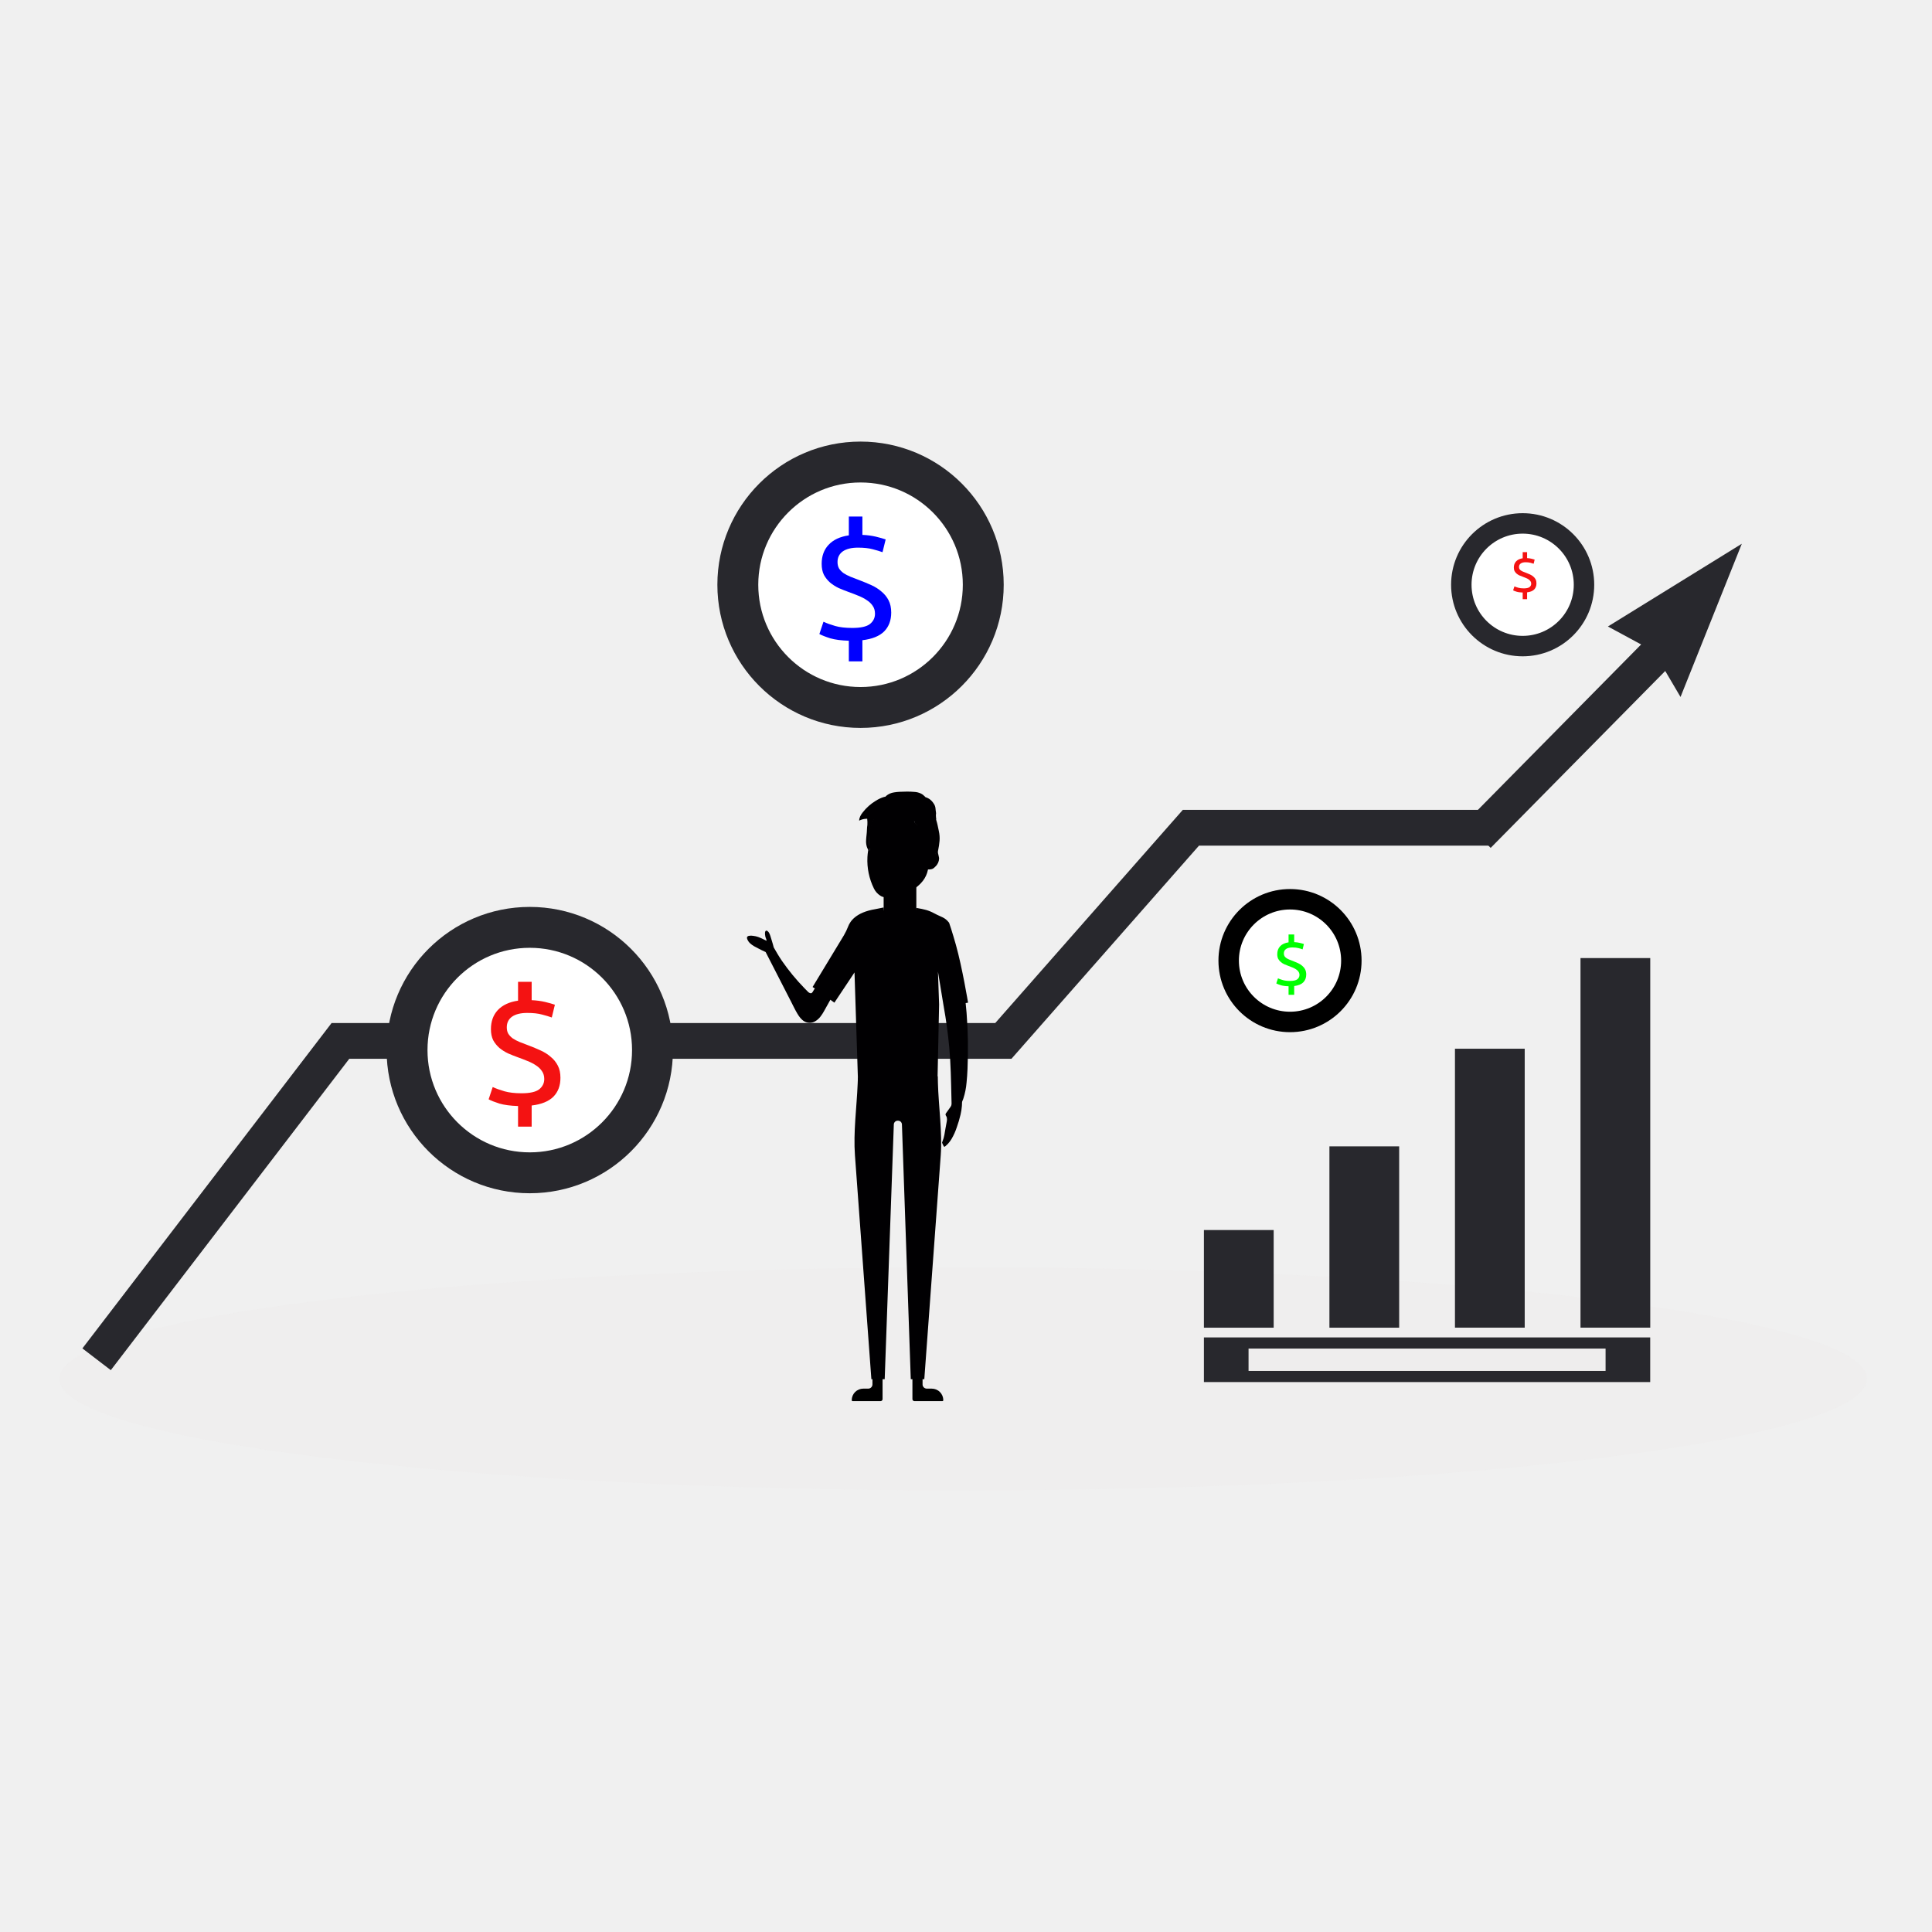
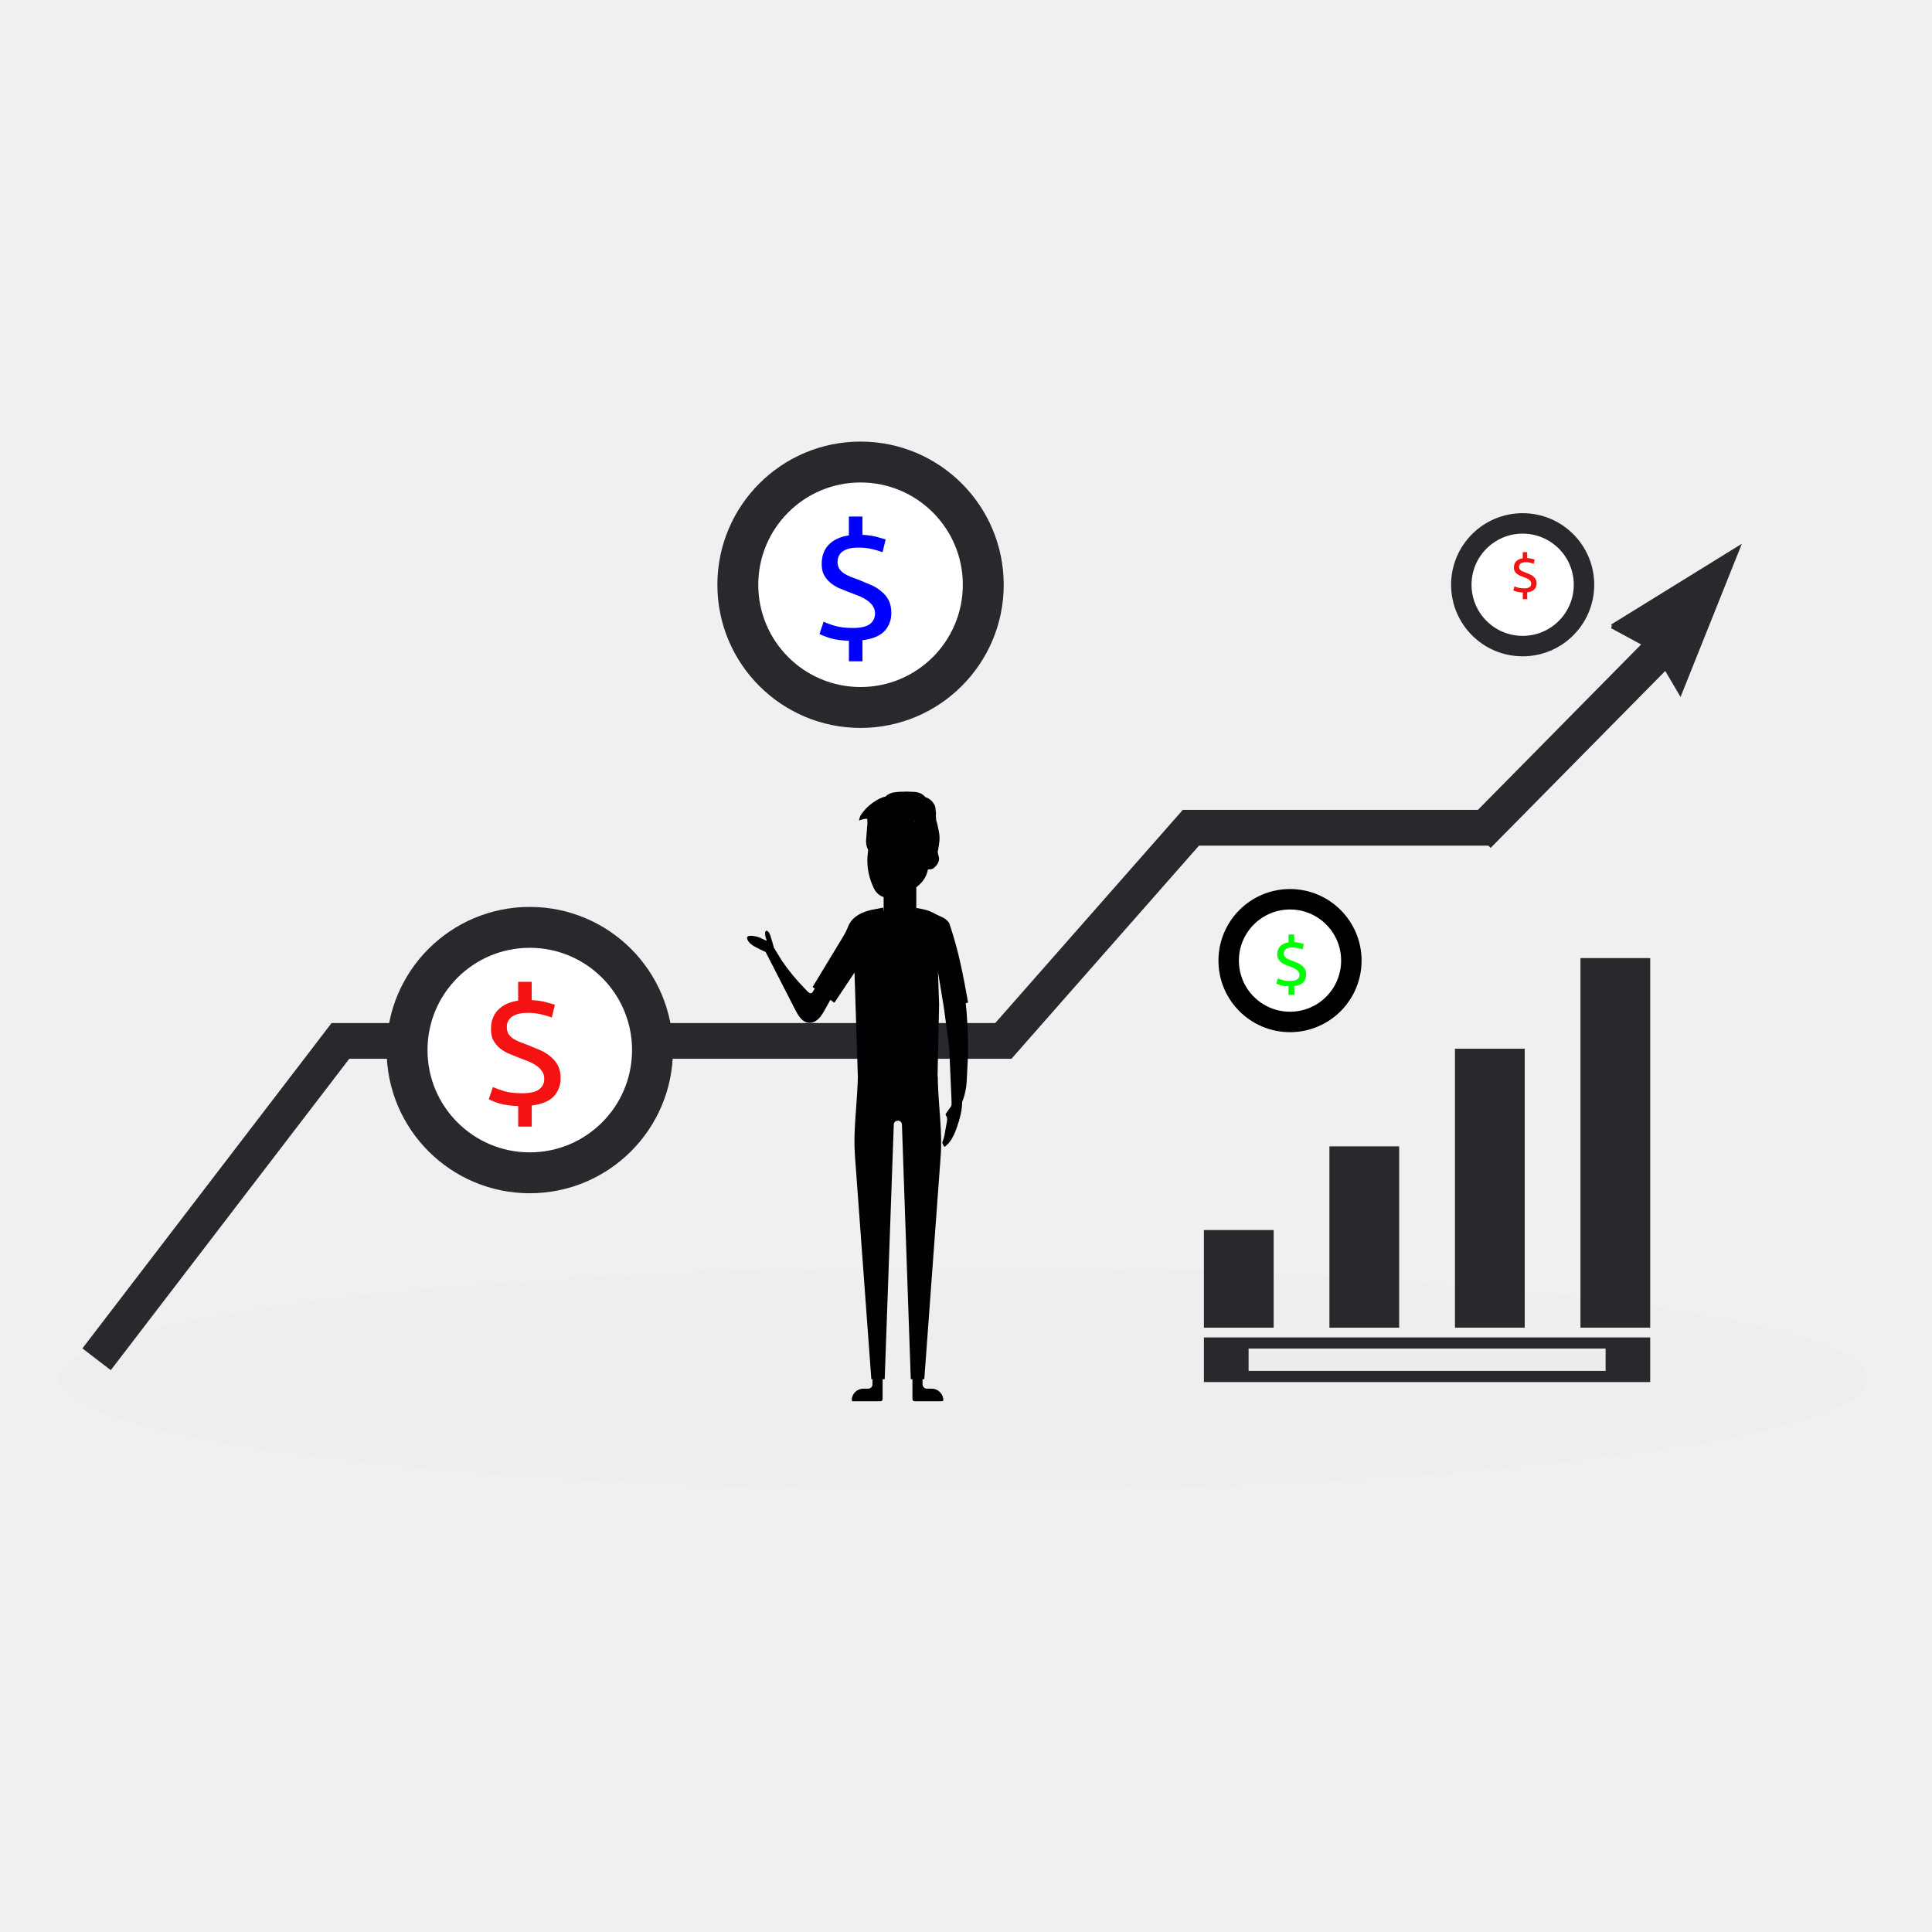
- <svg xmlns="http://www.w3.org/2000/svg" width="48" height="48" viewBox="0 0 48 48" fill="none">
-   <ellipse cx="23.929" cy="34.257" rx="22.453" ry="2.772" fill="#EEEDED" fill-opacity="0.5" />
-   <path d="M2.4 33.771L8.458 25.861H24.928L29.588 20.565H37.002" stroke="#28282D" stroke-width="0.889" />
-   <path d="M36.719 20.753L41.503 15.905" stroke="#28282D" stroke-width="0.889" />
-   <path d="M40.054 15.562L41.121 16.139L41.743 17.196L43.166 13.639L40.054 15.562Z" fill="#28282D" stroke="#28282D" stroke-width="0.106" />
-   <circle cx="13.162" cy="26.089" r="3.049" fill="white" stroke="#28282D" stroke-width="1.016" />
-   <circle cx="37.83" cy="14.528" r="1.524" fill="white" stroke="#28282D" stroke-width="0.508" />
-   <circle cx="32.05" cy="23.866" r="1.524" fill="white" stroke="black" stroke-width="0.508" />
-   <circle cx="21.38" cy="14.528" r="3.049" fill="white" stroke="#28282D" stroke-width="1.016" />
-   <path d="M12.957 27.162C13.165 27.162 13.312 27.129 13.396 27.064C13.48 26.996 13.522 26.911 13.522 26.808C13.522 26.732 13.503 26.667 13.465 26.613C13.43 26.559 13.381 26.511 13.319 26.471C13.259 26.43 13.189 26.393 13.107 26.361C13.029 26.328 12.947 26.297 12.863 26.267C12.782 26.238 12.701 26.205 12.619 26.17C12.541 26.132 12.47 26.087 12.408 26.036C12.346 25.981 12.294 25.918 12.254 25.845C12.216 25.769 12.197 25.677 12.197 25.568C12.197 25.376 12.254 25.218 12.367 25.096C12.484 24.972 12.652 24.893 12.871 24.861V24.393H13.209V24.849C13.328 24.854 13.439 24.869 13.542 24.893C13.645 24.918 13.726 24.941 13.786 24.962L13.709 25.279C13.644 25.255 13.563 25.231 13.465 25.206C13.367 25.179 13.245 25.166 13.099 25.166C12.937 25.166 12.81 25.197 12.721 25.259C12.634 25.322 12.591 25.41 12.591 25.523C12.591 25.586 12.603 25.639 12.628 25.682C12.655 25.725 12.693 25.765 12.741 25.8C12.79 25.832 12.847 25.862 12.912 25.889C12.98 25.916 13.054 25.945 13.136 25.975C13.241 26.015 13.342 26.057 13.437 26.101C13.531 26.144 13.614 26.197 13.684 26.259C13.758 26.319 13.816 26.391 13.859 26.475C13.903 26.559 13.924 26.66 13.924 26.779C13.924 26.972 13.866 27.128 13.749 27.247C13.633 27.363 13.453 27.437 13.209 27.466V27.991H12.871V27.479C12.682 27.473 12.527 27.453 12.408 27.418C12.289 27.38 12.199 27.345 12.14 27.312L12.241 27.007C12.323 27.045 12.42 27.08 12.534 27.113C12.648 27.145 12.789 27.162 12.957 27.162Z" fill="#F41212" />
-   <path d="M37.858 14.618C37.926 14.618 37.974 14.607 38.001 14.586C38.028 14.564 38.042 14.537 38.042 14.503C38.042 14.478 38.036 14.457 38.023 14.44C38.012 14.422 37.996 14.407 37.976 14.393C37.956 14.38 37.934 14.368 37.907 14.358C37.882 14.347 37.855 14.337 37.828 14.327C37.801 14.318 37.775 14.307 37.749 14.296C37.723 14.283 37.7 14.269 37.68 14.252C37.66 14.234 37.643 14.214 37.63 14.19C37.617 14.165 37.611 14.135 37.611 14.1C37.611 14.038 37.63 13.986 37.667 13.947C37.705 13.906 37.759 13.881 37.831 13.87V13.718H37.94V13.866C37.979 13.868 38.015 13.873 38.048 13.881C38.082 13.889 38.108 13.896 38.128 13.903L38.103 14.006C38.082 13.998 38.055 13.991 38.023 13.982C37.992 13.974 37.952 13.969 37.904 13.969C37.852 13.969 37.811 13.979 37.782 14C37.754 14.02 37.739 14.049 37.739 14.086C37.739 14.106 37.743 14.123 37.751 14.137C37.76 14.151 37.772 14.164 37.788 14.175C37.804 14.186 37.823 14.196 37.844 14.204C37.866 14.213 37.89 14.223 37.916 14.232C37.951 14.245 37.983 14.259 38.014 14.273C38.045 14.287 38.072 14.305 38.095 14.325C38.119 14.344 38.138 14.367 38.152 14.395C38.166 14.422 38.173 14.455 38.173 14.494C38.173 14.556 38.154 14.607 38.116 14.646C38.078 14.684 38.02 14.707 37.94 14.717V14.887H37.831V14.721C37.769 14.719 37.719 14.713 37.68 14.701C37.641 14.689 37.612 14.678 37.593 14.667L37.626 14.568C37.652 14.58 37.684 14.592 37.721 14.602C37.758 14.613 37.804 14.618 37.858 14.618Z" fill="#F41212" />
-   <path d="M32.049 24.371C32.136 24.371 32.197 24.357 32.232 24.33C32.267 24.302 32.285 24.266 32.285 24.223C32.285 24.192 32.277 24.165 32.261 24.142C32.246 24.119 32.226 24.1 32.2 24.083C32.175 24.066 32.146 24.051 32.112 24.037C32.079 24.023 32.045 24.011 32.011 23.998C31.977 23.986 31.943 23.972 31.909 23.957C31.876 23.942 31.847 23.923 31.821 23.901C31.795 23.879 31.773 23.852 31.756 23.822C31.741 23.79 31.733 23.752 31.733 23.707C31.733 23.627 31.756 23.561 31.804 23.51C31.852 23.458 31.922 23.426 32.014 23.412V23.217H32.154V23.407C32.204 23.409 32.25 23.415 32.293 23.426C32.336 23.436 32.37 23.445 32.395 23.454L32.363 23.587C32.336 23.576 32.302 23.566 32.261 23.556C32.221 23.545 32.17 23.539 32.109 23.539C32.041 23.539 31.988 23.552 31.951 23.578C31.915 23.604 31.897 23.641 31.897 23.688C31.897 23.714 31.902 23.736 31.912 23.754C31.924 23.772 31.939 23.789 31.96 23.803C31.98 23.817 32.004 23.829 32.031 23.84C32.059 23.852 32.09 23.864 32.124 23.876C32.168 23.893 32.21 23.911 32.249 23.929C32.289 23.947 32.323 23.969 32.353 23.995C32.383 24.02 32.407 24.049 32.425 24.084C32.444 24.119 32.453 24.162 32.453 24.212C32.453 24.292 32.428 24.357 32.38 24.406C32.331 24.455 32.256 24.485 32.154 24.498V24.716H32.014V24.503C31.935 24.501 31.87 24.492 31.821 24.477C31.771 24.462 31.734 24.447 31.709 24.433L31.751 24.306C31.785 24.322 31.826 24.337 31.873 24.35C31.921 24.364 31.979 24.371 32.049 24.371Z" fill="#00FF00" />
-   <path d="M21.174 15.601C21.383 15.601 21.529 15.569 21.613 15.504C21.697 15.436 21.739 15.351 21.739 15.248C21.739 15.172 21.721 15.107 21.683 15.053C21.647 14.999 21.599 14.951 21.536 14.911C21.477 14.87 21.406 14.833 21.325 14.801C21.246 14.768 21.165 14.737 21.081 14.707C21 14.677 20.918 14.645 20.837 14.61C20.758 14.572 20.688 14.527 20.626 14.476C20.563 14.421 20.512 14.358 20.471 14.284C20.433 14.209 20.414 14.116 20.414 14.008C20.414 13.816 20.471 13.658 20.585 13.537C20.701 13.412 20.869 13.333 21.089 13.301V12.833H21.426V13.289C21.546 13.294 21.657 13.309 21.76 13.333C21.863 13.358 21.944 13.381 22.004 13.402L21.926 13.719C21.861 13.695 21.78 13.671 21.683 13.646C21.585 13.619 21.463 13.606 21.317 13.606C21.154 13.606 21.028 13.637 20.939 13.699C20.852 13.761 20.808 13.85 20.808 13.963C20.808 14.026 20.821 14.079 20.845 14.122C20.872 14.165 20.91 14.204 20.959 14.24C21.008 14.272 21.065 14.302 21.13 14.329C21.197 14.356 21.272 14.385 21.353 14.415C21.459 14.455 21.559 14.497 21.654 14.54C21.749 14.584 21.832 14.637 21.902 14.699C21.975 14.759 22.034 14.831 22.077 14.915C22.12 14.999 22.142 15.1 22.142 15.219C22.142 15.412 22.084 15.568 21.967 15.687C21.851 15.803 21.67 15.877 21.426 15.906V16.431H21.089V15.919C20.899 15.913 20.745 15.893 20.626 15.858C20.506 15.82 20.417 15.784 20.357 15.752L20.459 15.447C20.54 15.485 20.638 15.52 20.752 15.553C20.865 15.585 21.006 15.601 21.174 15.601Z" fill="#0000FF" />
-   <rect x="29.911" y="30.56" width="1.733" height="2.426" fill="#28282D" />
-   <rect x="33.029" y="28.481" width="1.733" height="4.505" fill="#28282D" />
-   <rect x="36.148" y="26.055" width="1.733" height="6.93" fill="#28282D" />
-   <rect x="39.267" y="23.803" width="1.733" height="9.182" fill="#28282D" />
-   <rect x="29.911" y="33.228" width="11.088" height="1.109" fill="#28282D" />
-   <path d="M31.02 33.505H39.89V34.06H31.02V33.505Z" fill="#EEEDED" />
-   <path d="M23.641 27.433C23.641 27.432 23.641 27.431 23.641 27.429C23.641 27.417 23.641 27.404 23.641 27.393C23.641 27.353 23.639 27.313 23.638 27.273C23.628 26.851 23.622 26.429 23.583 26.009C23.551 25.675 23.507 25.342 23.447 25.012C23.6 24.807 23.75 24.601 23.898 24.393C23.911 24.413 23.922 24.434 23.931 24.455C23.936 24.466 23.939 24.477 23.94 24.489C23.946 24.532 23.952 24.575 23.958 24.618C23.966 24.683 23.974 24.748 23.981 24.814C24.033 25.281 24.055 25.752 24.047 26.223C24.043 26.447 24.037 26.672 24.014 26.896C24.003 27.029 23.977 27.161 23.936 27.288C23.929 27.31 23.921 27.331 23.911 27.351C23.905 27.366 23.902 27.381 23.901 27.397C23.901 27.403 23.901 27.409 23.901 27.415C23.901 27.436 23.9 27.457 23.898 27.478C23.892 27.551 23.881 27.623 23.864 27.694C23.839 27.802 23.807 27.907 23.77 28.011C23.737 28.111 23.694 28.207 23.641 28.297C23.615 28.34 23.585 28.381 23.551 28.418C23.532 28.438 23.512 28.456 23.491 28.474C23.481 28.482 23.468 28.497 23.454 28.488C23.451 28.484 23.448 28.48 23.445 28.475C23.43 28.448 23.416 28.419 23.405 28.389C23.41 28.378 23.411 28.369 23.416 28.357C23.459 28.255 23.472 28.141 23.491 28.032C23.502 27.974 23.512 27.916 23.523 27.858C23.53 27.828 23.53 27.796 23.523 27.765C23.519 27.749 23.512 27.733 23.502 27.72C23.495 27.711 23.492 27.7 23.492 27.689C23.492 27.678 23.495 27.668 23.502 27.659L23.515 27.641L23.58 27.55C23.59 27.535 23.601 27.52 23.612 27.505L23.616 27.5C23.63 27.481 23.639 27.458 23.641 27.434L23.641 27.433Z" fill="#010002" />
-   <path d="M19.223 23.538C19.287 23.652 19.359 23.773 19.433 23.881C19.598 24.118 19.782 24.342 19.984 24.549C20.011 24.578 20.038 24.606 20.067 24.634C20.086 24.656 20.111 24.671 20.14 24.677C20.188 24.685 20.209 24.593 20.245 24.562C20.276 24.537 20.339 24.569 20.361 24.535C20.443 24.605 20.52 24.682 20.591 24.763C20.608 24.782 20.624 24.802 20.64 24.821C20.585 24.922 20.529 25.022 20.473 25.121C20.419 25.216 20.357 25.312 20.26 25.369C20.219 25.396 20.17 25.41 20.121 25.411C20.071 25.412 20.022 25.399 19.98 25.374C19.904 25.328 19.851 25.253 19.807 25.178C19.75 25.082 19.702 24.98 19.651 24.88C19.441 24.471 19.232 24.062 19.022 23.653C18.96 23.625 18.899 23.596 18.84 23.564C18.769 23.528 18.695 23.492 18.637 23.437C18.608 23.411 18.585 23.378 18.57 23.343C18.56 23.325 18.557 23.304 18.559 23.284C18.564 23.276 18.57 23.268 18.578 23.262C18.586 23.257 18.595 23.253 18.605 23.251C18.641 23.244 18.678 23.244 18.714 23.251C18.757 23.256 18.799 23.265 18.84 23.28C18.897 23.302 18.953 23.327 19.008 23.356L19.038 23.37C19.04 23.372 19.043 23.372 19.045 23.372C19.045 23.357 19.041 23.342 19.035 23.329C19.019 23.294 19.01 23.256 19.007 23.218C19.005 23.192 19.002 23.148 19.022 23.129C19.05 23.101 19.094 23.153 19.106 23.174C19.123 23.205 19.135 23.237 19.145 23.271C19.156 23.307 19.167 23.343 19.178 23.379C19.195 23.431 19.209 23.484 19.223 23.538Z" fill="#010002" />
-   <path d="M21.676 34.395V34.255C21.676 34.25 21.678 34.244 21.682 34.24C21.686 34.237 21.691 34.234 21.696 34.234H21.907C21.913 34.234 21.918 34.237 21.921 34.24C21.925 34.244 21.927 34.249 21.927 34.254V34.761C21.927 34.774 21.922 34.787 21.912 34.796C21.903 34.806 21.89 34.811 21.877 34.811H21.184C21.178 34.811 21.172 34.809 21.168 34.804C21.163 34.8 21.161 34.794 21.161 34.788C21.161 34.712 21.191 34.638 21.245 34.584C21.299 34.53 21.373 34.5 21.449 34.5H21.571C21.585 34.5 21.599 34.497 21.611 34.492C21.624 34.486 21.636 34.479 21.645 34.469C21.655 34.459 21.663 34.447 21.668 34.435C21.673 34.422 21.676 34.408 21.676 34.395Z" fill="black" />
-   <path d="M22.921 34.395V34.255C22.921 34.25 22.918 34.244 22.914 34.24C22.91 34.237 22.905 34.234 22.9 34.234H22.689C22.683 34.234 22.678 34.237 22.675 34.24C22.671 34.244 22.669 34.249 22.669 34.254V34.761C22.669 34.774 22.674 34.787 22.684 34.796C22.693 34.806 22.706 34.811 22.719 34.811H23.413C23.419 34.811 23.425 34.809 23.429 34.804C23.434 34.8 23.436 34.794 23.436 34.788C23.436 34.712 23.406 34.638 23.352 34.584C23.298 34.53 23.224 34.5 23.148 34.5H23.026C23.012 34.5 22.998 34.497 22.986 34.492C22.973 34.487 22.961 34.479 22.951 34.469C22.942 34.459 22.934 34.448 22.928 34.435C22.923 34.422 22.92 34.408 22.921 34.395Z" fill="black" />
-   <path d="M21.954 23.796H22.766V21.952H21.954V23.796Z" fill="#010002" />
-   <path d="M20.189 24.521L20.966 23.238C21.007 23.168 21.043 23.094 21.072 23.018C21.122 22.888 21.264 22.668 21.745 22.588C21.809 22.577 21.874 22.561 21.942 22.548C21.946 22.548 21.954 22.542 21.954 22.546C21.951 22.744 22.15 22.924 22.299 22.924C22.478 22.924 22.718 22.808 22.765 22.557C22.765 22.554 22.771 22.557 22.774 22.559L22.784 22.56C22.961 22.591 23.067 22.613 23.214 22.693C23.392 22.79 23.469 22.783 23.58 22.925C23.582 22.927 23.662 23.164 23.749 23.474C23.908 24.041 24.051 24.911 24.051 24.911L23.447 25.012L23.303 24.138L23.332 24.956L23.29 26.93H21.319L21.23 24.16L20.73 24.911L20.189 24.521Z" fill="#010002" />
-   <path d="M23.297 26.741L23.302 26.901C23.318 27.478 23.414 28.132 23.372 28.708L22.964 34.266H22.628L22.408 27.932C22.406 27.907 22.394 27.884 22.376 27.867C22.357 27.851 22.332 27.842 22.308 27.843C22.282 27.842 22.258 27.851 22.239 27.867C22.221 27.884 22.209 27.907 22.207 27.932L21.98 34.266H21.649L21.241 28.703C21.199 28.13 21.284 27.511 21.308 26.937L21.315 26.772L23.297 26.741Z" fill="#010002" />
-   <path d="M23.332 21.329C23.329 21.406 23.296 21.478 23.239 21.53C23.22 21.552 23.198 21.569 23.173 21.584C23.149 21.594 23.123 21.601 23.097 21.601C23.083 21.603 23.069 21.602 23.056 21.6C23.056 21.605 23.054 21.611 23.053 21.616C23.032 21.715 22.989 21.808 22.927 21.887C22.851 21.984 22.755 22.064 22.645 22.12C22.524 22.182 22.394 22.226 22.26 22.25C22.172 22.268 22.082 22.282 21.992 22.292C21.949 22.291 21.906 22.277 21.87 22.252C21.802 22.209 21.748 22.148 21.713 22.076C21.593 21.833 21.537 21.564 21.551 21.293C21.554 21.243 21.559 21.192 21.567 21.142C21.569 21.128 21.571 21.113 21.574 21.097C21.58 21.106 21.588 21.115 21.596 21.122L21.609 21.135C21.609 21.126 21.607 21.117 21.606 21.108C21.59 21.003 21.584 20.896 21.587 20.79C21.591 20.714 21.604 20.638 21.625 20.565C21.636 20.528 21.648 20.492 21.662 20.457C21.673 20.427 21.685 20.399 21.695 20.369C21.696 20.364 21.698 20.359 21.7 20.354L21.705 20.337L21.721 20.345C21.833 20.395 21.95 20.449 22.072 20.468C22.156 20.482 22.24 20.487 22.325 20.485C22.399 20.484 22.473 20.473 22.544 20.453C22.592 20.436 22.637 20.412 22.678 20.381C22.683 20.378 22.691 20.372 22.696 20.369C22.7 20.372 22.703 20.375 22.706 20.379C22.723 20.412 22.715 20.422 22.737 20.443C22.793 20.497 22.84 20.559 22.874 20.629C22.944 20.762 22.94 20.855 22.942 21.002C22.942 21.041 22.952 21.176 22.95 21.215C22.959 21.207 22.982 21.162 22.993 21.156C23.025 21.14 23.06 21.134 23.096 21.137C23.106 21.137 23.117 21.138 23.127 21.14C23.144 21.143 23.161 21.148 23.176 21.155C23.191 21.163 23.204 21.17 23.218 21.178C23.238 21.19 23.251 21.227 23.268 21.241C23.276 21.215 23.284 21.179 23.29 21.147C23.305 21.195 23.317 21.245 23.328 21.298C23.33 21.308 23.332 21.319 23.332 21.329Z" fill="#010002" />
-   <path d="M21.602 21.149C21.58 21.127 21.561 21.1 21.548 21.071C21.523 21.009 21.513 20.942 21.518 20.874C21.521 20.787 21.538 20.698 21.539 20.61C21.54 20.571 21.544 20.532 21.55 20.493C21.553 20.443 21.551 20.392 21.545 20.342H21.527C21.464 20.343 21.402 20.359 21.346 20.389C21.346 20.313 21.387 20.244 21.433 20.185C21.524 20.067 21.637 19.967 21.765 19.891C21.824 19.854 21.887 19.824 21.954 19.803C21.961 19.801 21.967 19.799 21.974 19.798C21.982 19.796 21.991 19.794 21.999 19.793C22.005 19.787 22.01 19.78 22.016 19.774C22.072 19.727 22.139 19.697 22.211 19.687C22.259 19.679 22.306 19.674 22.355 19.672C22.414 19.669 22.473 19.667 22.532 19.667C22.596 19.667 22.658 19.669 22.722 19.675C22.777 19.678 22.83 19.692 22.879 19.715C22.916 19.733 22.949 19.758 22.977 19.788C22.981 19.793 22.985 19.797 22.989 19.802C22.992 19.805 22.995 19.807 22.999 19.808C23.006 19.81 23.014 19.812 23.021 19.815C23.044 19.825 23.067 19.836 23.088 19.849C23.129 19.878 23.164 19.913 23.191 19.955C23.224 19.997 23.242 20.049 23.244 20.103C23.246 20.153 23.264 20.201 23.252 20.25C23.252 20.27 23.253 20.291 23.255 20.311C23.268 20.349 23.25 20.344 23.263 20.382C23.288 20.457 23.309 20.574 23.326 20.651C23.343 20.729 23.349 20.809 23.343 20.889C23.336 20.97 23.324 21.051 23.307 21.13C23.3 21.166 23.288 21.229 23.277 21.265C23.259 21.251 23.246 21.215 23.227 21.203C23.213 21.195 23.199 21.188 23.185 21.18C23.169 21.173 23.152 21.168 23.135 21.165C23.125 21.163 23.114 21.162 23.104 21.162C23.068 21.159 23.033 21.165 23.001 21.181C22.99 21.187 22.956 21.246 22.948 21.254C22.948 21.215 22.916 21.076 22.915 21.037C22.913 20.89 22.926 20.786 22.857 20.654C22.821 20.585 22.802 20.52 22.745 20.468C22.723 20.447 22.731 20.436 22.713 20.404C22.711 20.4 22.707 20.396 22.704 20.393C22.699 20.397 22.691 20.402 22.686 20.406C22.645 20.437 22.6 20.462 22.552 20.48C22.48 20.5 22.407 20.51 22.332 20.511C22.248 20.513 22.163 20.508 22.079 20.495C21.957 20.475 21.841 20.422 21.728 20.371L21.712 20.363L21.707 20.38C21.705 20.385 21.704 20.39 21.702 20.395C21.693 20.425 21.68 20.454 21.669 20.483C21.656 20.518 21.644 20.555 21.633 20.591C21.611 20.665 21.599 20.741 21.595 20.817C21.591 20.924 21.597 21.03 21.613 21.136L21.617 21.163L21.602 21.149Z" fill="#010002" />
+ <svg xmlns="http://www.w3.org/2000/svg" width="48" height="48" fill="none">
+   <ellipse cx="23.929" cy="34.257" rx="22.454" ry="2.772" fill="#eeeded" fill-opacity=".5" />
+   <g stroke="#28282d">
+     <g stroke-width=".889">
+       <path d="M2.4 33.771l6.058-7.91h16.47l4.66-5.296h7.414" />
+       <path d="M36.719 20.753l4.784-4.848" />
+     </g>
+     <path d="M40.054 15.562l1.067.577.623 1.057 1.423-3.557-3.112 1.923z" fill="#28282d" stroke-width=".106" />
+     <g fill="#fff">
+       <circle cx="13.162" cy="26.089" r="3.049" stroke-width="1.016" />
+       <circle cx="37.83" cy="14.528" r="1.524" stroke-width=".508" />
+     </g>
+   </g>
+   <circle cx="32.05" cy="23.866" r="1.524" fill="#fff" stroke="#000" stroke-width=".508" />
+   <circle cx="21.38" cy="14.528" r="3.049" fill="#fff" stroke="#28282d" stroke-width="1.016" />
+   <path d="M12.957 27.162c.209 0 .355-.032.439-.098s.126-.153.126-.256a.33.33 0 0 0-.057-.195.49.49 0 0 0-.146-.142 1.1 1.1 0 0 0-.211-.11l-.244-.094-.244-.098a1.04 1.04 0 0 1-.211-.134.7.7 0 0 1-.154-.191c-.038-.076-.057-.168-.057-.276 0-.192.057-.35.171-.472s.285-.203.504-.236v-.467h.337v.455c.119.005.23.02.333.045l.244.069-.077.317a2.27 2.27 0 0 0-.244-.073 1.39 1.39 0 0 0-.366-.041c-.163 0-.289.031-.378.093a.3.3 0 0 0-.13.264c0 .062.012.115.037.159s.065.083.114.118.106.062.171.089l.224.085.301.126a1 1 0 0 1 .248.159.69.69 0 0 1 .175.215.65.65 0 0 1 .065.305.64.64 0 0 1-.175.468c-.117.116-.297.19-.541.22v.524h-.337v-.512a1.85 1.85 0 0 1-.463-.061 1.61 1.61 0 0 1-.268-.106l.102-.305c.081.038.179.073.293.106s.255.049.423.049zm24.901-12.544c.068 0 .115-.011.143-.032s.041-.05.041-.083c0-.025-.006-.046-.018-.063s-.027-.033-.047-.046a.36.36 0 0 0-.069-.036l-.079-.03-.079-.032c-.026-.012-.048-.027-.069-.044s-.037-.038-.05-.062a.2.2 0 0 1-.019-.09c0-.062.019-.114.056-.153s.093-.066.164-.077v-.152h.11v.148a.58.58 0 0 1 .108.014l.079.022-.025.103a.77.77 0 0 0-.079-.024c-.032-.009-.071-.013-.119-.013s-.094.01-.123.03-.042.049-.042.086c0 .02.004.037.012.052s.021.027.037.038a.32.32 0 0 0 .056.029l.073.028.098.041c.031.014.058.031.081.052s.043.043.057.07.021.06.021.099c0 .063-.019.113-.057.152s-.096.062-.176.071v.17h-.11v-.166a.61.61 0 0 1-.151-.02.53.53 0 0 1-.087-.034l.033-.099c.026.012.058.024.095.034a.51.51 0 0 0 .137.016z" fill="#f41212" />
+   <path d="M32.049 24.371c.087 0 .148-.014.183-.041s.053-.064.053-.107c0-.032-.008-.059-.024-.081s-.035-.042-.061-.059a.46.46 0 0 0-.088-.046l-.102-.039-.102-.041a.43.43 0 0 1-.088-.056c-.026-.023-.047-.049-.064-.08s-.024-.07-.024-.115c0-.08.024-.146.071-.196s.119-.085.21-.098v-.195h.141v.19a.75.75 0 0 1 .139.019l.102.029-.032.132c-.027-.01-.061-.02-.102-.03a.58.58 0 0 0-.153-.017c-.068 0-.12.013-.157.039s-.054.063-.054.11c0 .026.005.048.015.066s.027.034.048.049.044.026.071.037l.093.036.125.052c.04.018.074.04.103.066a.28.28 0 0 1 .073.09c.018.035.027.077.027.127 0 .08-.024.145-.073.195s-.124.079-.225.091v.219h-.141v-.213c-.079-.002-.143-.011-.193-.025s-.087-.03-.112-.044l.042-.127c.034.016.075.03.122.044s.106.02.176.02z" fill="#0f0" />
+   <path d="M21.174 15.602c.209 0 .355-.032.439-.098s.126-.153.126-.256a.33.33 0 0 0-.057-.195.49.49 0 0 0-.146-.142c-.06-.041-.13-.077-.211-.11l-.244-.094-.244-.098a1.04 1.04 0 0 1-.211-.134c-.062-.054-.114-.118-.154-.191s-.057-.168-.057-.276c0-.192.057-.35.171-.471s.285-.203.504-.236v-.468h.337v.455a1.8 1.8 0 0 1 .333.045l.244.069-.077.317a2.29 2.29 0 0 0-.244-.073 1.39 1.39 0 0 0-.366-.041c-.163 0-.289.031-.378.093s-.13.15-.13.264c0 .062.012.115.037.159s.065.083.114.118.106.062.171.09l.224.085.301.126a1 1 0 0 1 .248.159.67.67 0 0 1 .175.215c.043.084.065.186.065.305a.64.64 0 0 1-.175.467c-.117.117-.297.19-.541.22v.524h-.337v-.512a1.86 1.86 0 0 1-.463-.061c-.119-.038-.209-.073-.268-.106l.102-.305a2.01 2.01 0 0 0 .293.106c.114.033.255.049.423.049z" fill="#00f" />
+   <path d="M29.911 30.56h1.733v2.426h-1.733zm3.118-2.079h1.733v4.505h-1.733zm3.119-2.426h1.733v6.93h-1.733zm3.118-2.252h1.733v9.182h-1.733zm-9.355 9.425h11.088v1.109H29.911z" fill="#28282d" />
+   <path d="M31.02 33.505h8.871v.554h-8.87v-.554z" fill="#eeeded" />
+   <path d="M23.641 27.433v-.041l-.003-.12-.056-1.263-.135-.997.451-.619a.48.48 0 0 1 .034.062c.004.011.007.022.009.034l.018.129.024.196a11.09 11.09 0 0 1 .066 1.409l-.033.673c-.011.133-.037.265-.078.393a.6.6 0 0 1-.025.063.14.14 0 0 0-.01.045l-.003.082c-.006.073-.018.145-.034.216a2.84 2.84 0 0 1-.094.317 1.53 1.53 0 0 1-.128.286.75.75 0 0 1-.09.12.64.64 0 0 1-.06.056c-.01.008-.022.023-.036.014a.51.51 0 0 1-.049-.098c.005-.011.006-.02.011-.032.043-.102.056-.216.075-.325l.032-.174c.007-.031.007-.063 0-.094-.004-.016-.012-.032-.022-.045s-.01-.02-.01-.03.004-.022.01-.03l.013-.018.065-.091.032-.045.003-.005a.13.13 0 0 0 .025-.066v-.001zm-4.418-3.895l.21.343a5.28 5.28 0 0 0 .551.669l.083.085c.019.022.045.037.073.043.049.008.069-.084.106-.115.03-.025.094.006.116-.027a2.36 2.36 0 0 1 .23.228l.049.058-.167.299c-.054.095-.116.191-.213.248-.042.027-.09.042-.14.043a.26.26 0 0 1-.141-.038c-.076-.046-.128-.121-.172-.195-.057-.096-.105-.199-.156-.298l-.629-1.227-.182-.088c-.07-.036-.145-.073-.203-.127a.27.27 0 0 1-.067-.094c-.009-.018-.013-.038-.01-.058.005-.009.011-.016.019-.022s.017-.01.027-.011a.28.28 0 0 1 .11 0 .55.55 0 0 1 .126.029c.057.022.113.047.168.075l.03.015c.007-.013.003-.028-.003-.041a.34.34 0 0 1-.028-.111c-.002-.025-.005-.069.015-.089.029-.028.072.024.085.045a.48.48 0 0 1 .038.097l.034.108.045.159z" fill="#010002" />
+   <path d="M21.676 34.395v-.139c.01-.018.015-.021.021-.021h.211c.018.009.02.014.02.02v.507c0 .013-.005.026-.015.036s-.022.015-.036.015h-.693c-.021-.011-.023-.017-.023-.023 0-.077.03-.15.084-.204s.127-.085.204-.085h.122a.11.11 0 0 0 .04-.008c.013-.005.024-.013.034-.023s.017-.021.023-.034.008-.026.008-.04zm1.245 0v-.139c-.01-.018-.015-.021-.021-.021h-.211c-.018.009-.02.014-.02.02v.507c0 .013.005.026.015.036s.022.015.036.015h.694c.021-.011.023-.017.023-.023 0-.077-.03-.15-.084-.204s-.127-.085-.204-.085h-.122c-.014 0-.028-.002-.04-.008s-.025-.013-.034-.023-.018-.021-.023-.034-.008-.027-.008-.041z" fill="#000" />
+   <g fill="#010002">
+     <path d="M21.954 23.796h.811v-1.844h-.811v1.844z" />
+     <path d="M20.189 24.521l.777-1.283c.041-.07.077-.144.106-.22.05-.13.193-.35.673-.43l.198-.039c.008.195.207.375.357.375.178 0 .419-.116.466-.367l.019.004c.176.031.282.053.429.133.178.097.255.09.366.232.002.002.082.239.169.549.159.567.302 1.437.302 1.437l-.604.101-.144-.873.029.818-.043 1.974h-1.97l-.089-2.77-.5.751-.541-.39z" />
+     <path d="M23.297 26.741l.005.16c.017.578.112 1.231.07 1.807l-.408 5.558h-.336l-.22-6.334c-.002-.025-.014-.048-.033-.065s-.043-.025-.068-.024-.049.008-.068.024a.1.1 0 0 0-.033.065l-.226 6.334h-.332l-.408-5.563c-.042-.573.044-1.192.067-1.766l.007-.165 1.982-.031zm.035-5.412a.29.29 0 0 1-.093.201.27.27 0 0 1-.066.053c-.024.011-.049.017-.075.018-.014.001-.028.001-.042-.002-.023.115-.066.208-.129.287-.076.097-.172.177-.282.233-.121.061-.251.105-.385.13l-.268.041c-.044-.001-.086-.015-.122-.04-.068-.043-.123-.104-.157-.176a1.58 1.58 0 0 1-.162-.782l.015-.151.007-.045a.22.22 0 0 0 .022.025l.013.013c0-.009-.002-.018-.004-.027a1.74 1.74 0 0 1-.018-.318c.004-.076.016-.152.038-.225l.036-.108.033-.088.01-.032.016.008c.112.05.229.104.351.124a1.36 1.36 0 0 0 .253.016c.074-.001.148-.012.219-.031.048-.017.093-.041.134-.072l.018-.012c.027.043.019.054.041.074a.66.66 0 0 1 .137.186c.069.133.065.227.067.373l.009.212c.009-.008.032-.053.043-.058.032-.016.067-.023.103-.02.011 0 .021.002.032.003.017.003.033.008.049.016l.042.023c.02.011.033.048.05.062a1.29 1.29 0 0 0 .022-.094l.038.151c.002.01.004.021.004.031z" />
+     <path d="M21.602 21.149a.27.27 0 0 1-.054-.078.45.45 0 0 1-.03-.197l.021-.264c.001-.039.004-.078.011-.117.003-.05.001-.101-.005-.151h-.018c-.063.001-.125.017-.181.046 0-.076.041-.145.087-.204.091-.118.204-.218.332-.294a.83.83 0 0 1 .189-.088l.02-.005c.008-.002.017-.003.025-.004.005-.007.011-.013.017-.019.055-.047.123-.077.195-.087a1.19 1.19 0 0 1 .143-.015l.178-.005.19.008c.054.003.108.017.157.04.036.019.069.043.097.073.015.017.018.019.022.02s.015.004.022.007c.023.009.045.021.066.034a.38.38 0 0 1 .104.105c.033.043.051.094.053.148s.02.099.008.148a.42.42 0 0 0 .002.06c.013.038-.005.033.008.071.025.075.046.192.063.269a.83.83 0 0 1 .016.238 1.84 1.84 0 0 1-.036.242l-.03.135c-.018-.014-.032-.05-.05-.062l-.042-.023c-.016-.008-.033-.013-.05-.016l-.031-.003c-.035-.003-.071.004-.103.02-.011.006-.044.065-.053.072 0-.038-.032-.178-.033-.216-.002-.148.011-.252-.058-.384-.036-.069-.055-.134-.112-.186-.022-.02-.014-.031-.032-.063-.014-.007-.022-.002-.027.002-.041.032-.086.056-.134.074a.86.86 0 0 1-.219.031 1.35 1.35 0 0 1-.253-.016c-.122-.019-.239-.073-.351-.124l-.016-.008-.005.017-.038.103-.037.108a.99.99 0 0 0-.038.226c-.003.106.003.213.018.318l.004.027-.015-.013z" />
+   </g>
</svg>
